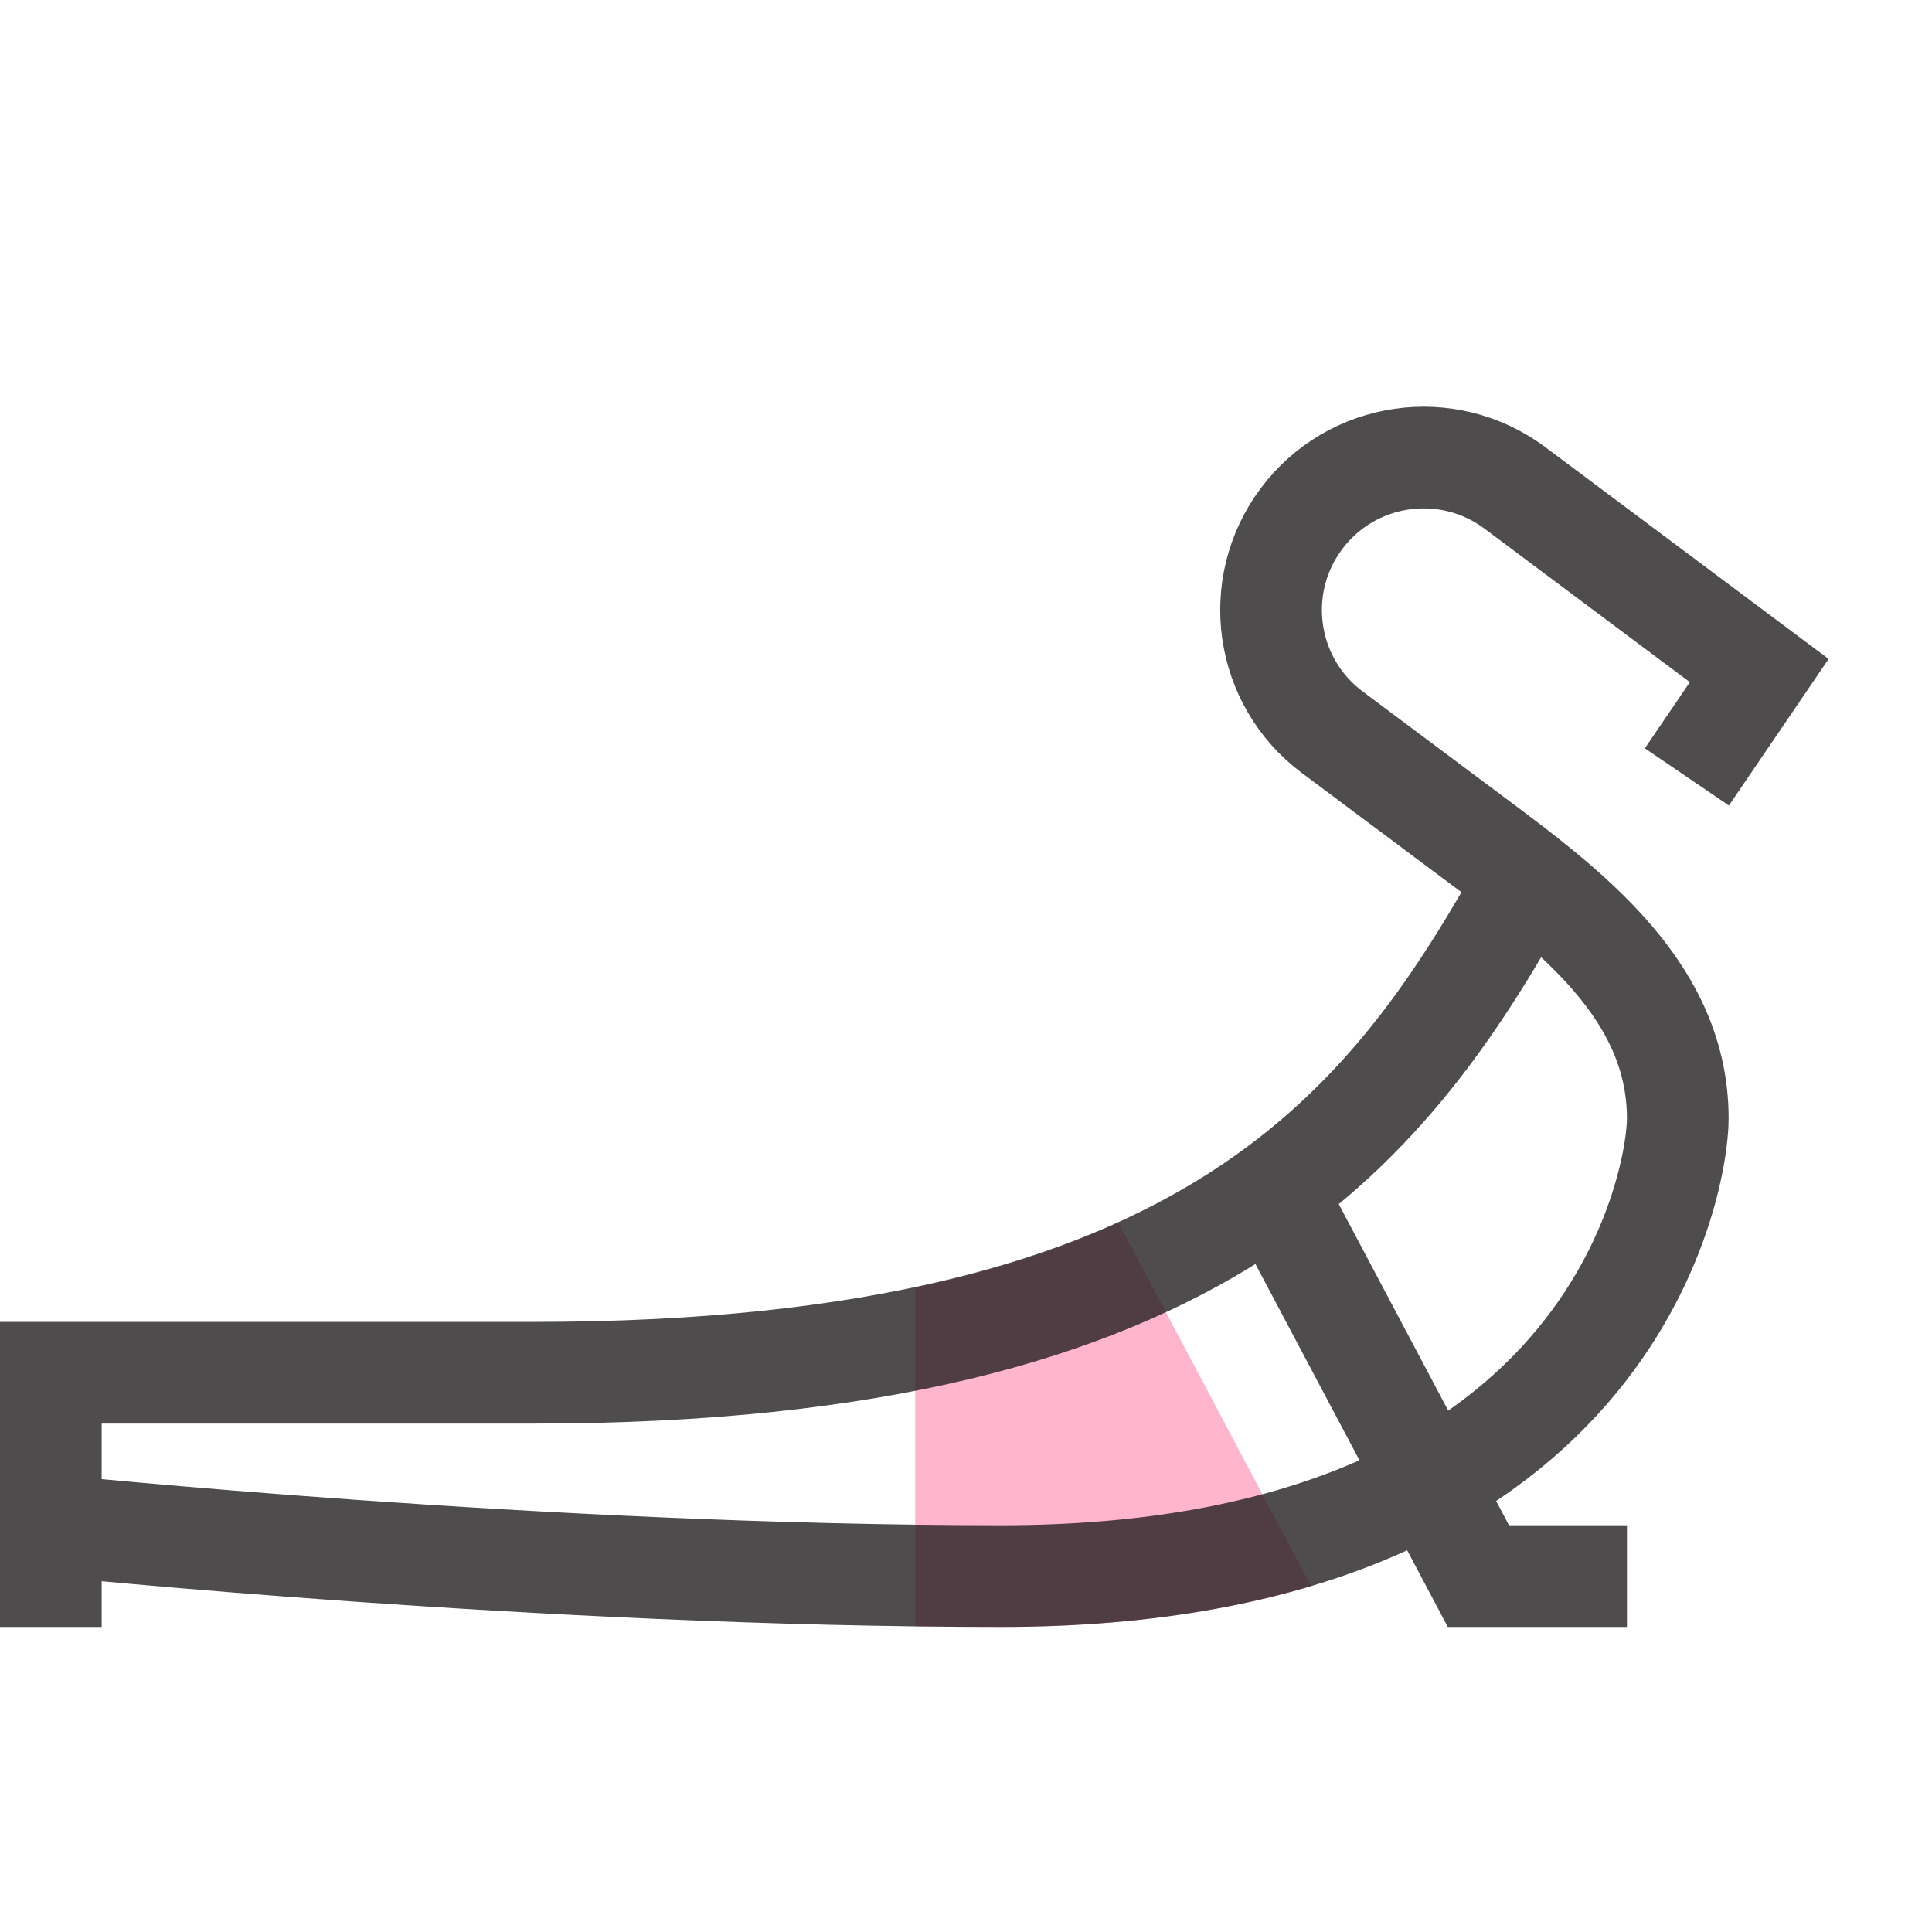
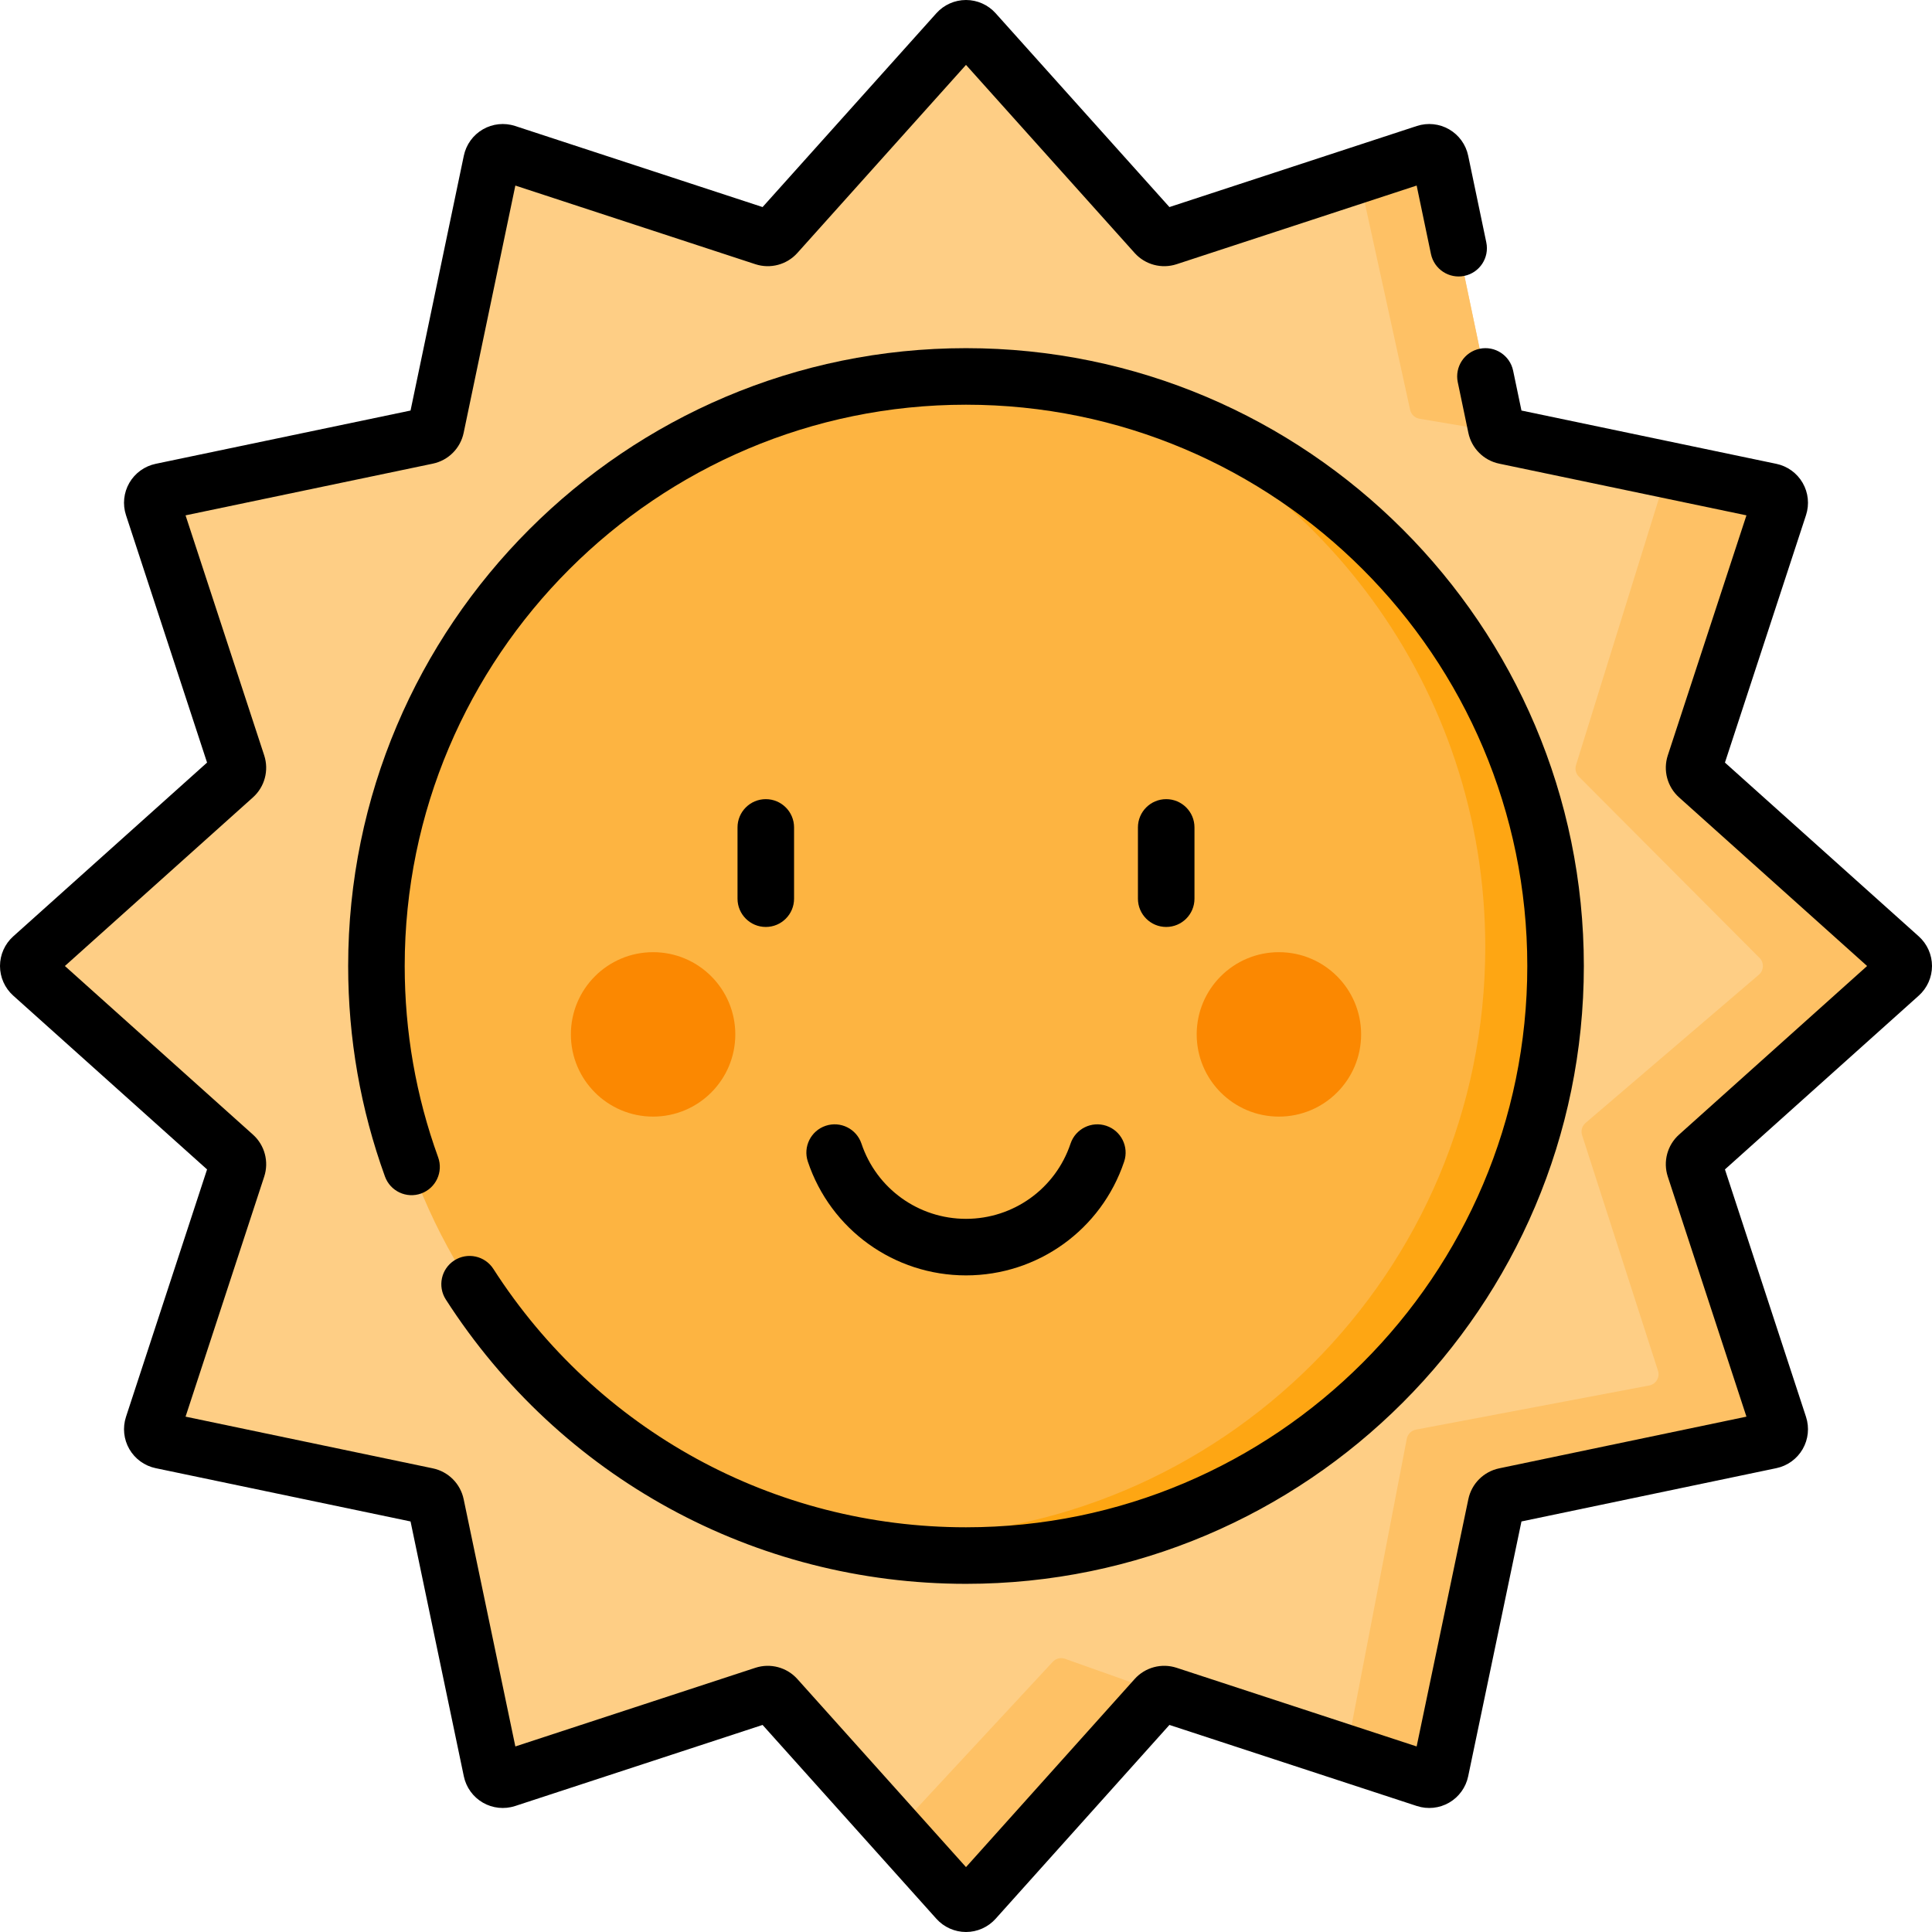
- <svg xmlns="http://www.w3.org/2000/svg" enable-background="new 0 0 38 38" height="38" viewBox="0 0 38 38" width="38">
-   <path d="m18 31.987c.564.008 1.127.013 1.688.013 2.422 0 4.428-.304 6.101-.8l-3.789-7.148c-1.14.521-2.457.953-3.999 1.276v6.659z" fill="#ffb5cc" />
-   <path d="m30.113 17.164c-2.704 4.869-6.175 9.836-19.613 9.836-4.396 0-9.5 0-9.5 0v5m0-2s9.688 1 18.688 1c12 0 13.312-7.748 13.312-9 0-2.666-2.383-4.298-4.393-5.802-.44-.328-1.964-1.467-2.403-1.796-1.327-.992-1.599-2.872-.606-4.199.991-1.326 2.871-1.598 4.199-.606.439.329 4.805 3.592 4.805 3.592l-1.423 2.092m-8.124 8.129 4.023 7.59h2.922" fill="none" opacity=".8" stroke="#231f20" stroke-miterlimit="10" stroke-width="2" />
+ <svg xmlns="http://www.w3.org/2000/svg" id="Capa_1" enable-background="new 0 0 512 512" height="512" viewBox="0 0 512 512" width="512">
+   <g>
+     <g>
+       <path d="m503.494 258.27-53.529 47.996c-.9.807-1.238 2.07-.862 3.219l22.388 68.327c.566 1.727-.495 3.562-2.273 3.934l-70.394 14.718c-1.186.248-2.112 1.174-2.36 2.36l-14.718 70.394c-.372 1.779-2.207 2.839-3.934 2.273l-68.326-22.389c-1.149-.377-2.412-.038-3.219.862l-47.996 53.529c-1.212 1.351-3.328 1.351-4.54 0l-47.996-53.529c-.807-.9-2.07-1.238-3.219-.862l-68.327 22.388c-1.727.566-3.562-.495-3.934-2.273l-14.718-70.394c-.248-1.186-1.175-2.112-2.36-2.36l-70.394-14.718c-1.779-.372-2.839-2.207-2.273-3.934l22.389-68.326c.377-1.149.038-2.412-.862-3.219l-53.531-47.996c-1.351-1.212-1.351-3.328 0-4.54l53.529-47.996c.9-.807 1.238-2.07.862-3.219l-22.388-68.327c-.566-1.727.495-3.562 2.273-3.934l70.394-14.718c1.186-.248 2.112-1.175 2.36-2.36l14.718-70.394c.372-1.779 2.207-2.839 3.934-2.273l68.326 22.389c1.149.377 2.412.038 3.219-.862l47.997-53.53c1.212-1.351 3.328-1.351 4.54 0l47.996 53.529c.807.9 2.07 1.238 3.219.862l68.327-22.388c1.727-.566 3.562.495 3.934 2.273l14.718 70.394c.248 1.186 1.174 2.112 2.36 2.36l70.394 14.718c1.779.372 2.839 2.207 2.273 3.934l-22.389 68.326c-.377 1.149-.038 2.412.862 3.219l53.529 47.996c1.353 1.213 1.353 3.329.001 4.541z" fill="#fece85" />
+     </g>
+     <g>
+       <path d="m172.683 54.272-41.049-13.457c.729-.45 1.658-.599 2.557-.31l41.049 13.447c-.759.479-1.688.599-2.557.32z" fill="#fec165" />
+     </g>
+     <g>
+       <path d="m282.174 439.577 26.444 9.391c-.879-.04-1.748.32-2.348.999l-48.002 53.527c-1.209 1.349-3.327 1.349-4.536 0l-16.364-18.252 41.588-44.805c.81-.9 2.069-1.24 3.218-.86z" fill="#fec165" />
+     </g>
+     <g>
+       <path d="m373.692 108.587-13.636-62.267 17.752-5.814c1.728-.559 3.566.5 3.936 2.278l14.715 70.39c.1.5.33.949.649 1.319l-21.059-3.546c-1.178-.252-2.107-1.171-2.357-2.36z" fill="#fec165" />
+     </g>
+     <g>
+       <path d="m449.966 306.27c-.899.799-1.239 2.068-.859 3.217l22.388 68.322c.559 1.728-.5 3.566-2.278 3.936l-70.39 14.715c-1.189.25-2.118 1.179-2.368 2.368l-14.715 70.39c-.37 1.778-2.208 2.837-3.936 2.278l-21.808-7.144c.579-.43 1.009-1.059 1.169-1.828l15.654-81.279c.25-1.189 1.169-2.118 2.358-2.368l61.928-11.718c1.778-.37 2.837-2.208 2.268-3.926l-20.1-62.378c-.38-1.149-.04-2.408.859-3.217l46.034-39.371c1.349-1.209 1.349-3.327 0-4.535l-47.632-47.792c-.899-.809-1.239-2.068-.869-3.217l23.996-77.163c.11-.35.16-.699.15-1.039l27.403 5.734c1.778.37 2.837 2.208 2.278 3.936l-22.388 68.322c-.38 1.149-.04 2.418.859 3.217l53.527 48.002c1.349 1.209 1.349 3.327 0 4.535z" fill="#fec165" />
+     </g>
+     <g>
+       <circle cx="256" cy="256" fill="#fdb441" r="156.241" />
+     </g>
+     <g>
+       <path d="m412.244 256c0 86.294-69.95 156.244-156.244 156.244-17.532 0-34.386-2.887-50.12-8.222 10.17 2.088 20.699 3.177 31.488 3.177 86.294 0 156.244-69.95 156.244-156.234 0-68.761-44.416-127.143-106.124-148.032 71.199 14.565 124.756 77.562 124.756 153.067z" fill="#fea613" />
+     </g>
+     <g>
+       <g>
+         <g>
+           <circle cx="173.076" cy="274.124" fill="#fb8801" r="21.787" />
+         </g>
+         <g>
+           <circle cx="338.924" cy="274.124" fill="#fb8801" r="21.787" />
+         </g>
+       </g>
+       <g>
+         <path d="m130.751 336.278c-2.236-3.482-6.872-4.49-10.353-2.255-3.482 2.237-4.491 6.872-2.255 10.353 30.31 47.186 81.845 75.357 137.857 75.357 90.283 0 163.734-73.451 163.734-163.733s-73.451-163.733-163.734-163.733-163.733 73.45-163.733 163.733c0 19.163 3.282 37.936 9.754 55.795 1.411 3.89 5.706 5.9 9.597 4.491 3.89-1.41 5.901-5.707 4.491-9.597-5.878-16.217-8.858-33.271-8.858-50.689 0-82.02 66.728-148.748 148.748-148.748 82.021 0 148.749 66.728 148.749 148.748s-66.727 148.748-148.748 148.748c-50.887 0-97.709-25.596-125.249-68.47z" />
+         <path d="m508.496 248.151-51.369-46.059 21.485-65.57c.933-2.845.608-5.964-.89-8.556-1.498-2.593-4.039-4.432-6.97-5.045l-67.549-14.124-2.21-10.572c-.848-4.051-4.824-6.646-8.867-5.801-4.051.847-6.648 4.816-5.802 8.867l2.807 13.423c.859 4.098 4.063 7.3 8.16 8.156l65.535 13.702-20.842 63.608c-1.302 3.97-.133 8.339 2.979 11.132l49.839 44.688-49.839 44.687c-3.112 2.791-4.282 7.16-2.98 11.131l20.842 63.609-65.536 13.702c-4.1.857-7.303 4.061-8.16 8.161l-13.703 65.535-63.608-20.842c-3.971-1.302-8.343-.132-11.13 2.98l-44.688 49.84-44.687-49.839c-2.79-3.112-7.161-4.282-11.131-2.98l-63.609 20.842-13.702-65.535c-.857-4.101-4.061-7.305-8.161-8.162l-65.535-13.702 20.842-63.608c1.302-3.972.132-8.342-2.98-11.132l-49.84-44.687 49.839-44.687c3.112-2.79 4.282-7.159 2.98-11.131l-20.842-63.609 65.535-13.702c4.101-.857 7.305-4.061 8.162-8.161l13.702-65.535 63.608 20.842c3.975 1.302 8.342.132 11.132-2.98l44.687-49.84 44.688 49.841c2.791 3.112 7.162 4.282 11.13 2.978l63.61-20.842 3.789 18.134c.848 4.051 4.827 6.65 8.867 5.801 4.051-.847 6.648-4.817 5.802-8.867l-4.806-22.992c-.613-2.932-2.451-5.472-5.044-6.971-2.591-1.498-5.711-1.823-8.557-.89l-65.571 21.485-46.059-51.37c-1.997-2.227-4.858-3.504-7.849-3.504s-5.852 1.277-7.849 3.504l-46.059 51.37-65.57-21.485c-2.844-.932-5.964-.608-8.556.89-2.593 1.498-4.431 4.038-5.045 6.969l-14.123 67.549-67.55 14.123c-2.931.614-5.472 2.452-6.97 5.045-1.498 2.592-1.822 5.711-.89 8.556l21.485 65.57-51.37 46.06c-2.226 1.997-3.503 4.858-3.503 7.849s1.277 5.852 3.504 7.849l51.37 46.059-21.485 65.57c-.933 2.845-.608 5.964.89 8.556 1.498 2.593 4.038 4.431 6.97 5.045l67.549 14.123 14.123 67.55c.614 2.931 2.452 5.472 5.045 6.969 2.593 1.498 5.711 1.822 8.556.89l65.57-21.485 46.06 51.37c1.997 2.226 4.857 3.503 7.848 3.503s5.852-1.277 7.849-3.504l46.06-51.37 65.568 21.485c2.847.932 5.966.608 8.558-.89s4.431-4.039 5.043-6.969l14.125-67.549 67.55-14.124c2.931-.613 5.471-2.452 6.969-5.044 1.498-2.593 1.823-5.711.89-8.556l-21.484-65.57 51.367-46.058c2.228-1.997 3.506-4.858 3.506-7.85s-1.279-5.853-3.505-7.849z" />
+         <path d="m210.436 238.161v-18.886c0-4.138-3.355-7.492-7.492-7.492s-7.493 3.354-7.493 7.492v18.886c0 4.138 3.355 7.492 7.493 7.492s7.492-3.354 7.492-7.492z" />
+         <path d="m316.549 238.161v-18.886c0-4.138-3.354-7.492-7.493-7.492s-7.492 3.354-7.492 7.492v18.886c0 4.138 3.354 7.492 7.492 7.492s7.493-3.354 7.493-7.492z" />
+         <path d="m256 337.991c19.033 0 35.877-12.12 41.913-30.159 1.313-3.924-.804-8.17-4.728-9.483-3.92-1.313-8.17.803-9.483 4.728-3.989 11.92-15.122 19.929-27.703 19.929-12.582 0-23.715-8.01-27.702-19.931-1.313-3.924-5.559-6.041-9.483-4.729-3.924 1.313-6.041 5.558-4.729 9.483 6.037 18.041 22.881 30.162 41.915 30.162z" />
+       </g>
+     </g>
+   </g>
</svg>
